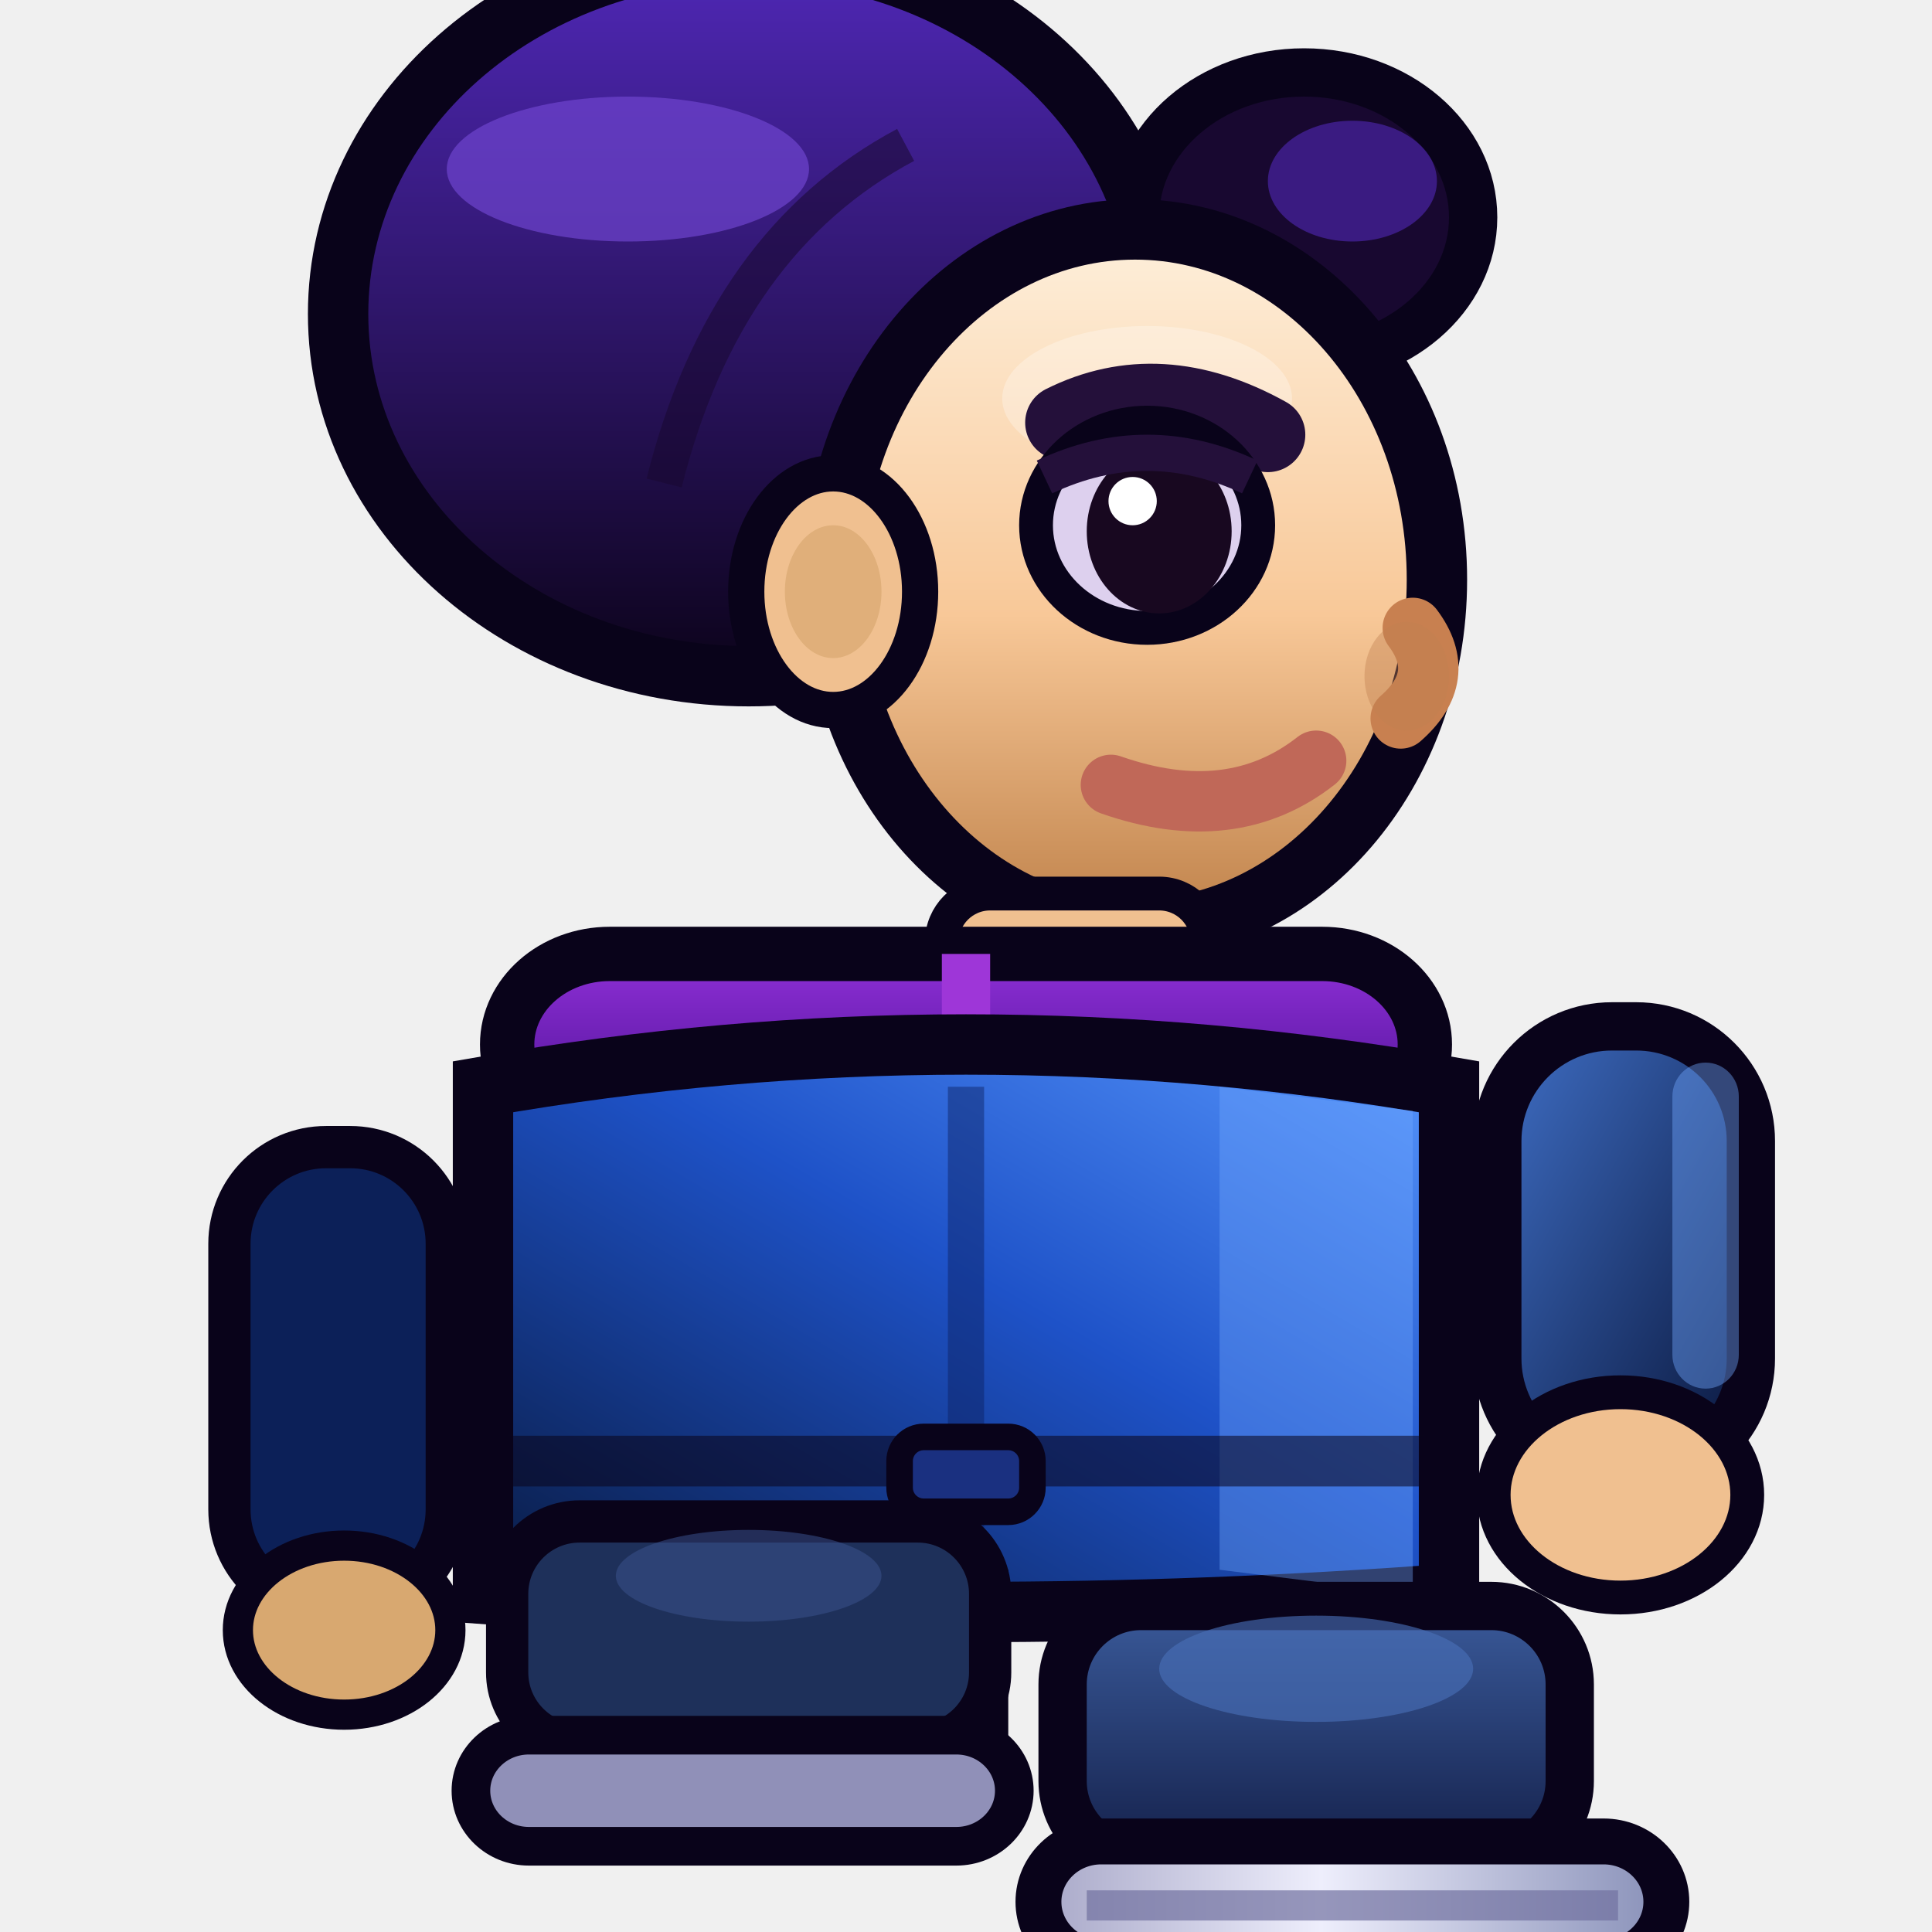
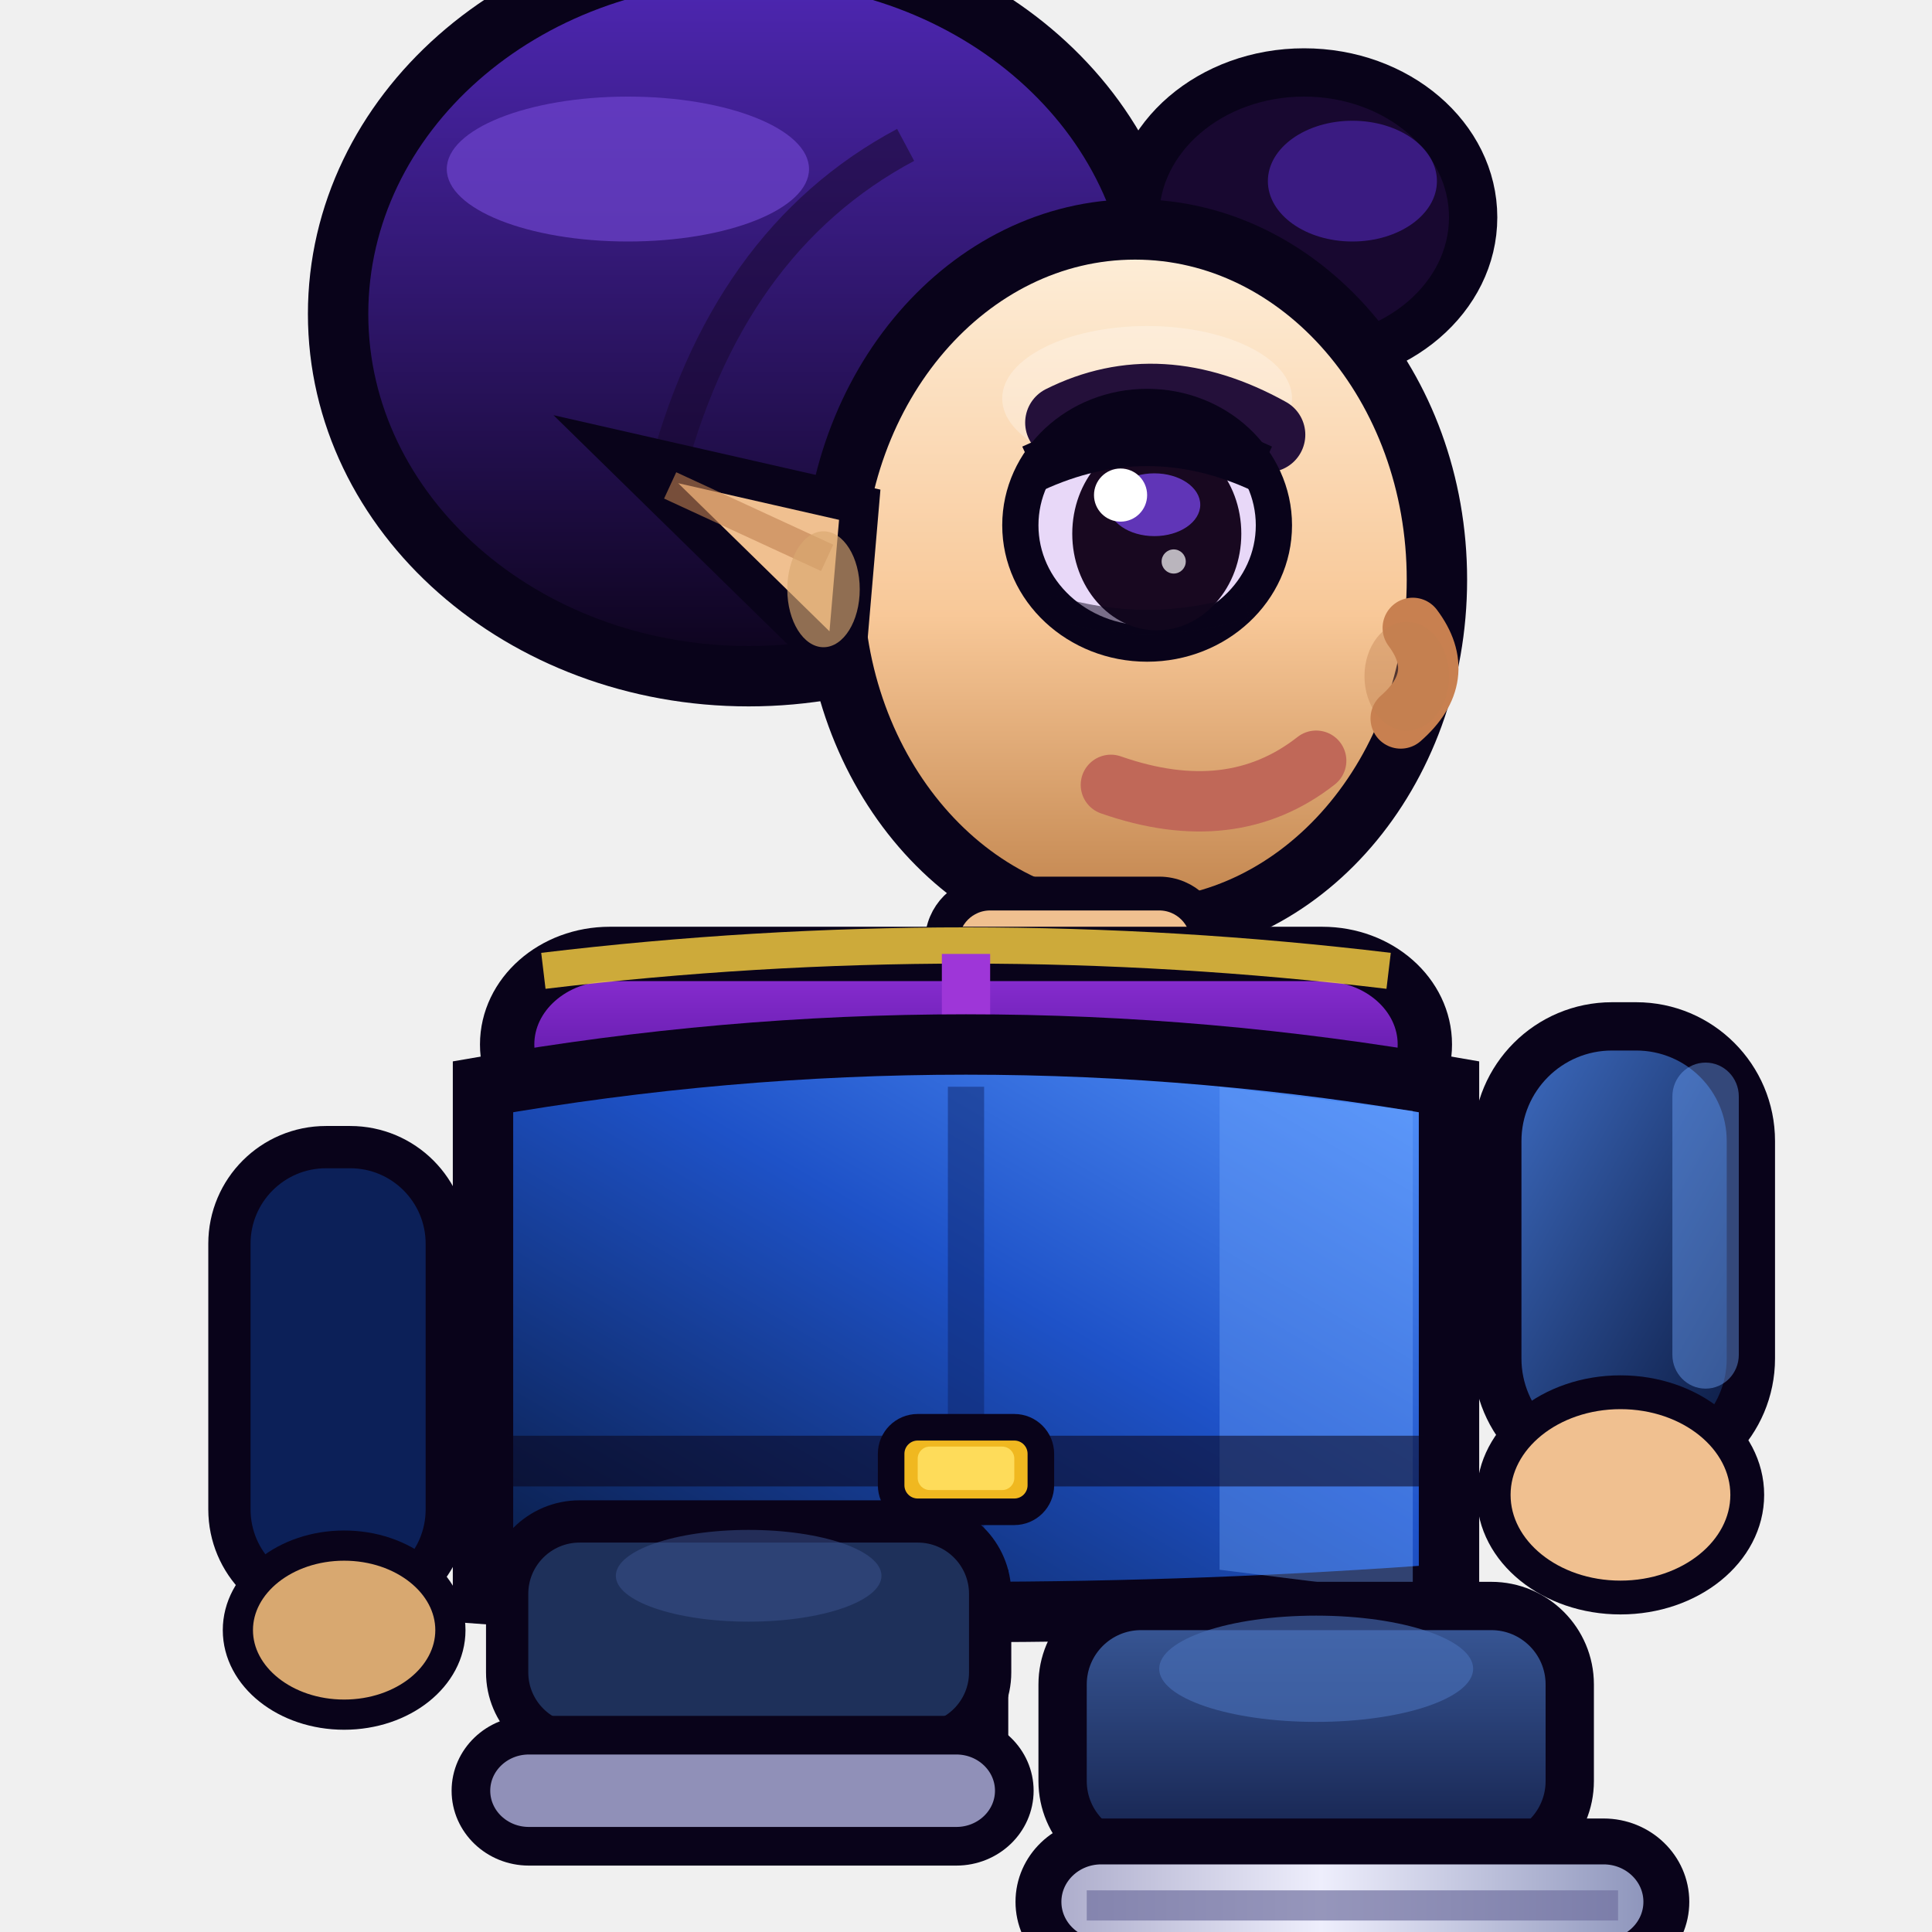
<svg xmlns="http://www.w3.org/2000/svg" viewBox="0 0 32 32" width="32" height="32">
  <defs>
    <linearGradient id="sg" x1="0" y1="0" x2="0" y2="1">
      <stop offset="0%" stop-color="#fef0dc" />
      <stop offset="55%" stop-color="#f8c898" />
      <stop offset="100%" stop-color="#be8048" />
    </linearGradient>
    <linearGradient id="hg" x1="0" y1="0" x2="0" y2="1">
      <stop offset="0%" stop-color="#5028b8" />
      <stop offset="100%" stop-color="#0c031a" />
    </linearGradient>
    <linearGradient id="jg" x1="1" y1="0" x2="0" y2="1">
      <stop offset="0%" stop-color="#5898ff" />
      <stop offset="45%" stop-color="#1e52c8" />
      <stop offset="100%" stop-color="#08183c" />
    </linearGradient>
    <linearGradient id="ag" x1="0" y1="0" x2="1" y2="1">
      <stop offset="0%" stop-color="#4070c8" />
      <stop offset="100%" stop-color="#081438" />
    </linearGradient>
    <linearGradient id="ng" x1="0" y1="0" x2="0" y2="1">
      <stop offset="0%" stop-color="#3a5a9a" />
      <stop offset="100%" stop-color="#14204a" />
    </linearGradient>
    <linearGradient id="kg" x1="1" y1="0" x2="0" y2="0">
      <stop offset="0%" stop-color="#8890b8" />
      <stop offset="55%" stop-color="#eeeefc" />
      <stop offset="100%" stop-color="#a8a8c8" />
    </linearGradient>
    <linearGradient id="cg" x1="0" y1="0" x2="0" y2="1">
      <stop offset="0%" stop-color="#9030d8" />
      <stop offset="100%" stop-color="#481090" />
    </linearGradient>
  </defs>
  <g transform="scale(2)">
    <ellipse cx="6.2" cy="2.6" rx="3.4" ry="3" fill="url(#hg)" stroke="#09031a" stroke-width="0.5" />
    <ellipse cx="5.2" cy="1.4" rx="1.5" ry="0.6" fill="#7045d0" opacity="0.68" />
    <path d="M7.5,1.2 Q6,2 5.5,4" fill="none" stroke="#180830" stroke-width="0.3" opacity="0.55" />
    <ellipse cx="10.8" cy="1.8" rx="1.4" ry="1.2" fill="#180830" stroke="#09031a" stroke-width="0.4" />
    <ellipse cx="11.2" cy="1.5" rx="0.7" ry="0.5" fill="#5028b8" opacity="0.6" />
    <ellipse cx="9.4" cy="4.8" rx="2.5" ry="2.9" fill="url(#sg)" stroke="#09031a" stroke-width="0.5" />
    <ellipse cx="9.5" cy="3.3" rx="1.2" ry="0.6" fill="#ffffff" opacity="0.28" />
    <path d="M11.7,5.2 Q12.0,5.6 11.6,5.95" fill="none" stroke="#c88050" stroke-width="0.5" stroke-linecap="round" />
    <ellipse cx="11.65" cy="5.6" rx="0.35" ry="0.45" fill="#c08050" opacity="0.4" />
-     <ellipse cx="6.9" cy="4.9" rx="0.72" ry="0.98" fill="#f0c090" stroke="#09031a" stroke-width="0.3" />
-     <ellipse cx="6.9" cy="4.9" rx="0.4" ry="0.55" fill="#d8a870" opacity="0.7" />
+     <polygon points="7.12,4.18 7.0,5.58 5.1,3.72" fill="#f0c090" stroke="#09031a" stroke-width="0.32" />
+     <line x1="6.85" y1="4.62" x2="5.55" y2="4.02" stroke="#c08050" stroke-width="0.24" opacity="0.6" />
+     <ellipse cx="6.82" cy="4.88" rx="0.3" ry="0.48" fill="#d8a870" opacity="0.65" />
    <path d="M10.5,3.6 Q9.6,3.1 8.8,3.5" stroke="#24103a" stroke-width="0.62" fill="none" stroke-linecap="round" />
-     <ellipse cx="9.5" cy="4.35" rx="0.92" ry="0.85" fill="#ddd0ee" stroke="#09031a" stroke-width="0.28" />
-     <ellipse cx="9.6" cy="4.4" rx="0.6" ry="0.68" fill="#180820" />
-     <path d="M8.65,3.95 Q9.5,3.55 10.35,3.95" fill="none" stroke="#24103a" stroke-width="0.3" />
-     <circle cx="9.38" cy="4.15" r="0.2" fill="#fff" />
+     <ellipse cx="9.5" cy="4.35" rx="1.05" ry="0.98" fill="#e8d8f8" stroke="#09031a" stroke-width="0.3" />
+     <ellipse cx="9.58" cy="4.42" rx="0.7" ry="0.8" fill="#180820" />
+     <ellipse cx="9.56" cy="4.18" rx="0.38" ry="0.26" fill="#7040d8" opacity="0.82" />
+     <path d="M8.55,3.88 Q9.5,3.44 10.45,3.88" fill="none" stroke="#09031a" stroke-width="0.4" />
+     <path d="M8.68,5.02 Q9.5,5.28 10.32,5.02" fill="none" stroke="#09031a" stroke-width="0.2" opacity="0.5" />
+     <circle cx="9.28" cy="4.1" r="0.22" fill="#fff" />
+     <circle cx="9.72" cy="4.65" r="0.1" fill="#fff" opacity="0.7" />
    <path d="M10.9,6.3 Q10.2,6.85 9.2,6.5" fill="none" stroke="#c06858" stroke-width="0.5" stroke-linecap="round" />
    <rect x="7.8" y="7.4" width="2.2" height="1.0" rx="0.4" fill="#f0c090" stroke="#09031a" stroke-width="0.28" />
    <rect x="4.2" y="7.9" width="7.6" height="1.5" rx="0.85" fill="url(#cg)" stroke="#09031a" stroke-width="0.45" />
+     <path d="M4.5,8.04 Q8,7.62 11.5,8.04" fill="none" stroke="#f0c840" stroke-width="0.3" opacity="0.85" />
    <line x1="8" y1="7.9" x2="8" y2="9.4" stroke="#9e36d8" stroke-width="0.4" />
    <rect x="1.9" y="9.5" width="1.8" height="3.8" rx="0.8" fill="#0c2058" stroke="#09031a" stroke-width="0.35" />
    <rect x="12.4" y="8.5" width="2.1" height="3.7" rx="0.95" fill="url(#ag)" stroke="#09031a" stroke-width="0.4" />
    <rect x="13.85" y="8.8" width="0.55" height="2.7" rx="0.28" fill="#70a8ff" opacity="0.42" />
    <path d="M4,9 Q8,8.3 12,9 L12,13.2 Q8,13.5 4,13.2 Z" fill="url(#jg)" stroke="#09031a" stroke-width="0.5" />
    <path d="M11.7,9.2 L10.1,9 L10.1,13 L11.7,13.2 Z" fill="#70a8ff" opacity="0.38" />
    <line x1="8" y1="9" x2="8" y2="13.2" stroke="#0a2060" stroke-width="0.3" opacity="0.45" />
    <line x1="4.2" y1="12.1" x2="11.8" y2="12.1" stroke="#09031a" stroke-width="0.42" opacity="0.55" />
-     <rect x="7.45" y="11.9" width="1.1" height="0.62" rx="0.2" fill="#1a3080" stroke="#09031a" stroke-width="0.22" />
+     <rect x="7.38" y="11.82" width="1.24" height="0.7" rx="0.22" fill="#f0b820" stroke="#09031a" stroke-width="0.22" />
+     <rect x="7.6" y="11.98" width="0.8" height="0.36" rx="0.1" fill="#ffe060" opacity="0.9" />
    <ellipse cx="2.85" cy="13.5" rx="0.88" ry="0.7" fill="#d8a870" stroke="#09031a" stroke-width="0.25" />
    <ellipse cx="13.42" cy="12.38" rx="1.05" ry="0.85" fill="#f0c090" stroke="#09031a" stroke-width="0.28" />
    <rect x="4.2" y="12.6" width="4.0" height="1.85" rx="0.6" fill="#1e305a" stroke="#09031a" stroke-width="0.35" />
    <ellipse cx="6.2" cy="13.05" rx="1.1" ry="0.38" fill="#38508a" opacity="0.55" />
    <rect x="8.8" y="13.3" width="4.2" height="2.1" rx="0.65" fill="url(#ng)" stroke="#09031a" stroke-width="0.4" />
    <ellipse cx="10.9" cy="13.82" rx="1.3" ry="0.44" fill="#4870b8" opacity="0.62" />
    <line x1="8.2" y1="13" x2="8.2" y2="15" stroke="#09031a" stroke-width="0.3" />
    <rect x="3.9" y="14.37" width="4.5" height="0.92" rx="0.48" fill="#9090b8" stroke="#09031a" stroke-width="0.32" />
    <rect x="8.6" y="15.25" width="5.2" height="1.0" rx="0.52" fill="url(#kg)" stroke="#09031a" stroke-width="0.38" />
    <line x1="9.0" y1="15.78" x2="13.4" y2="15.78" stroke="#7070a0" stroke-width="0.25" opacity="0.7" />
  </g>
</svg>
